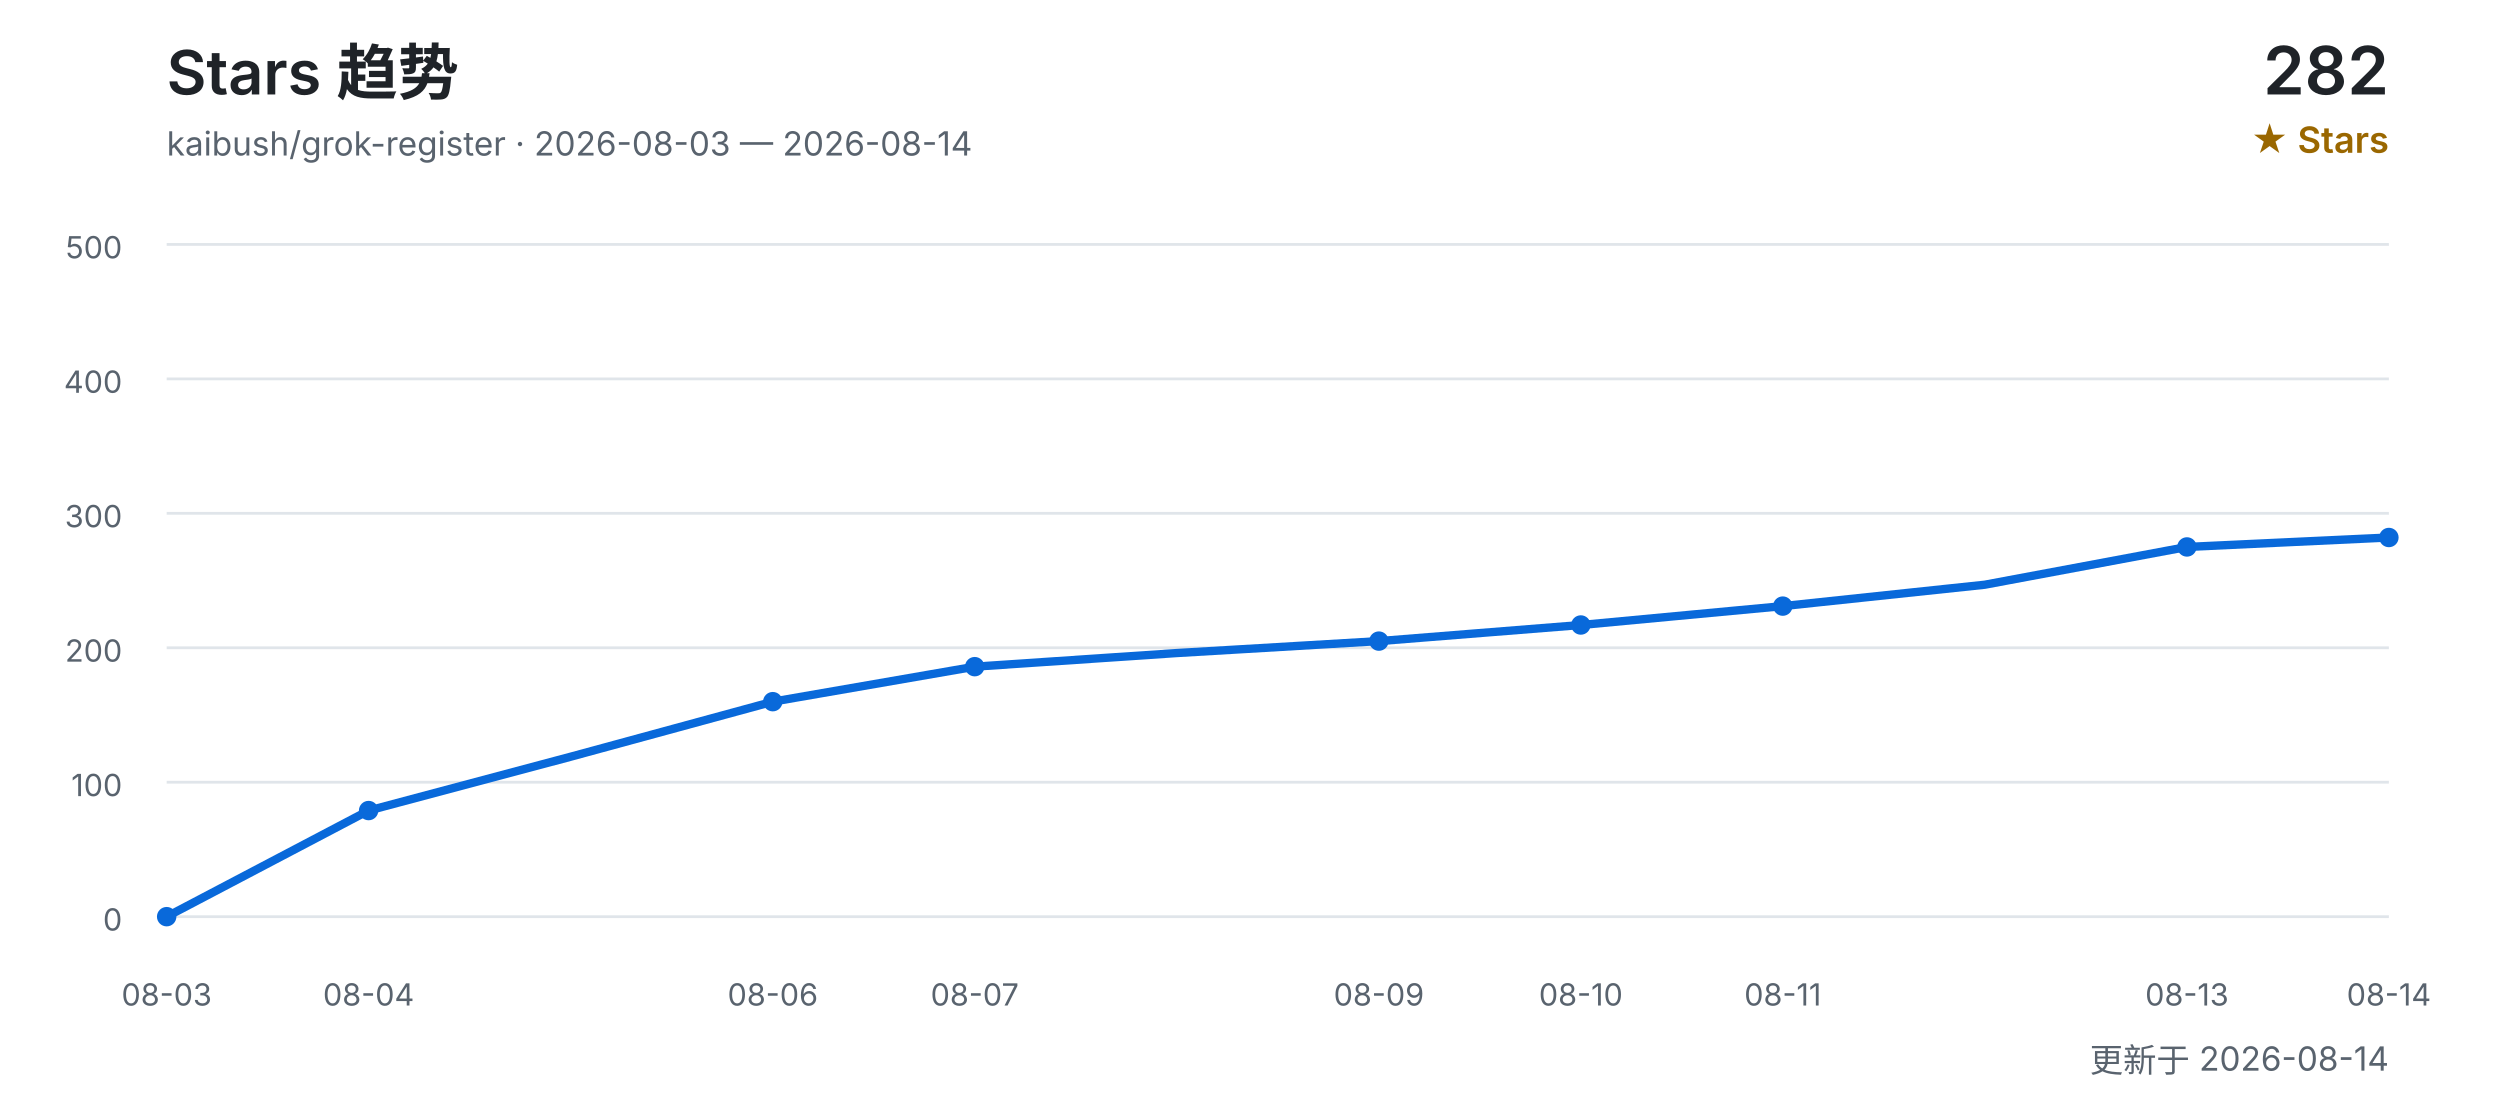
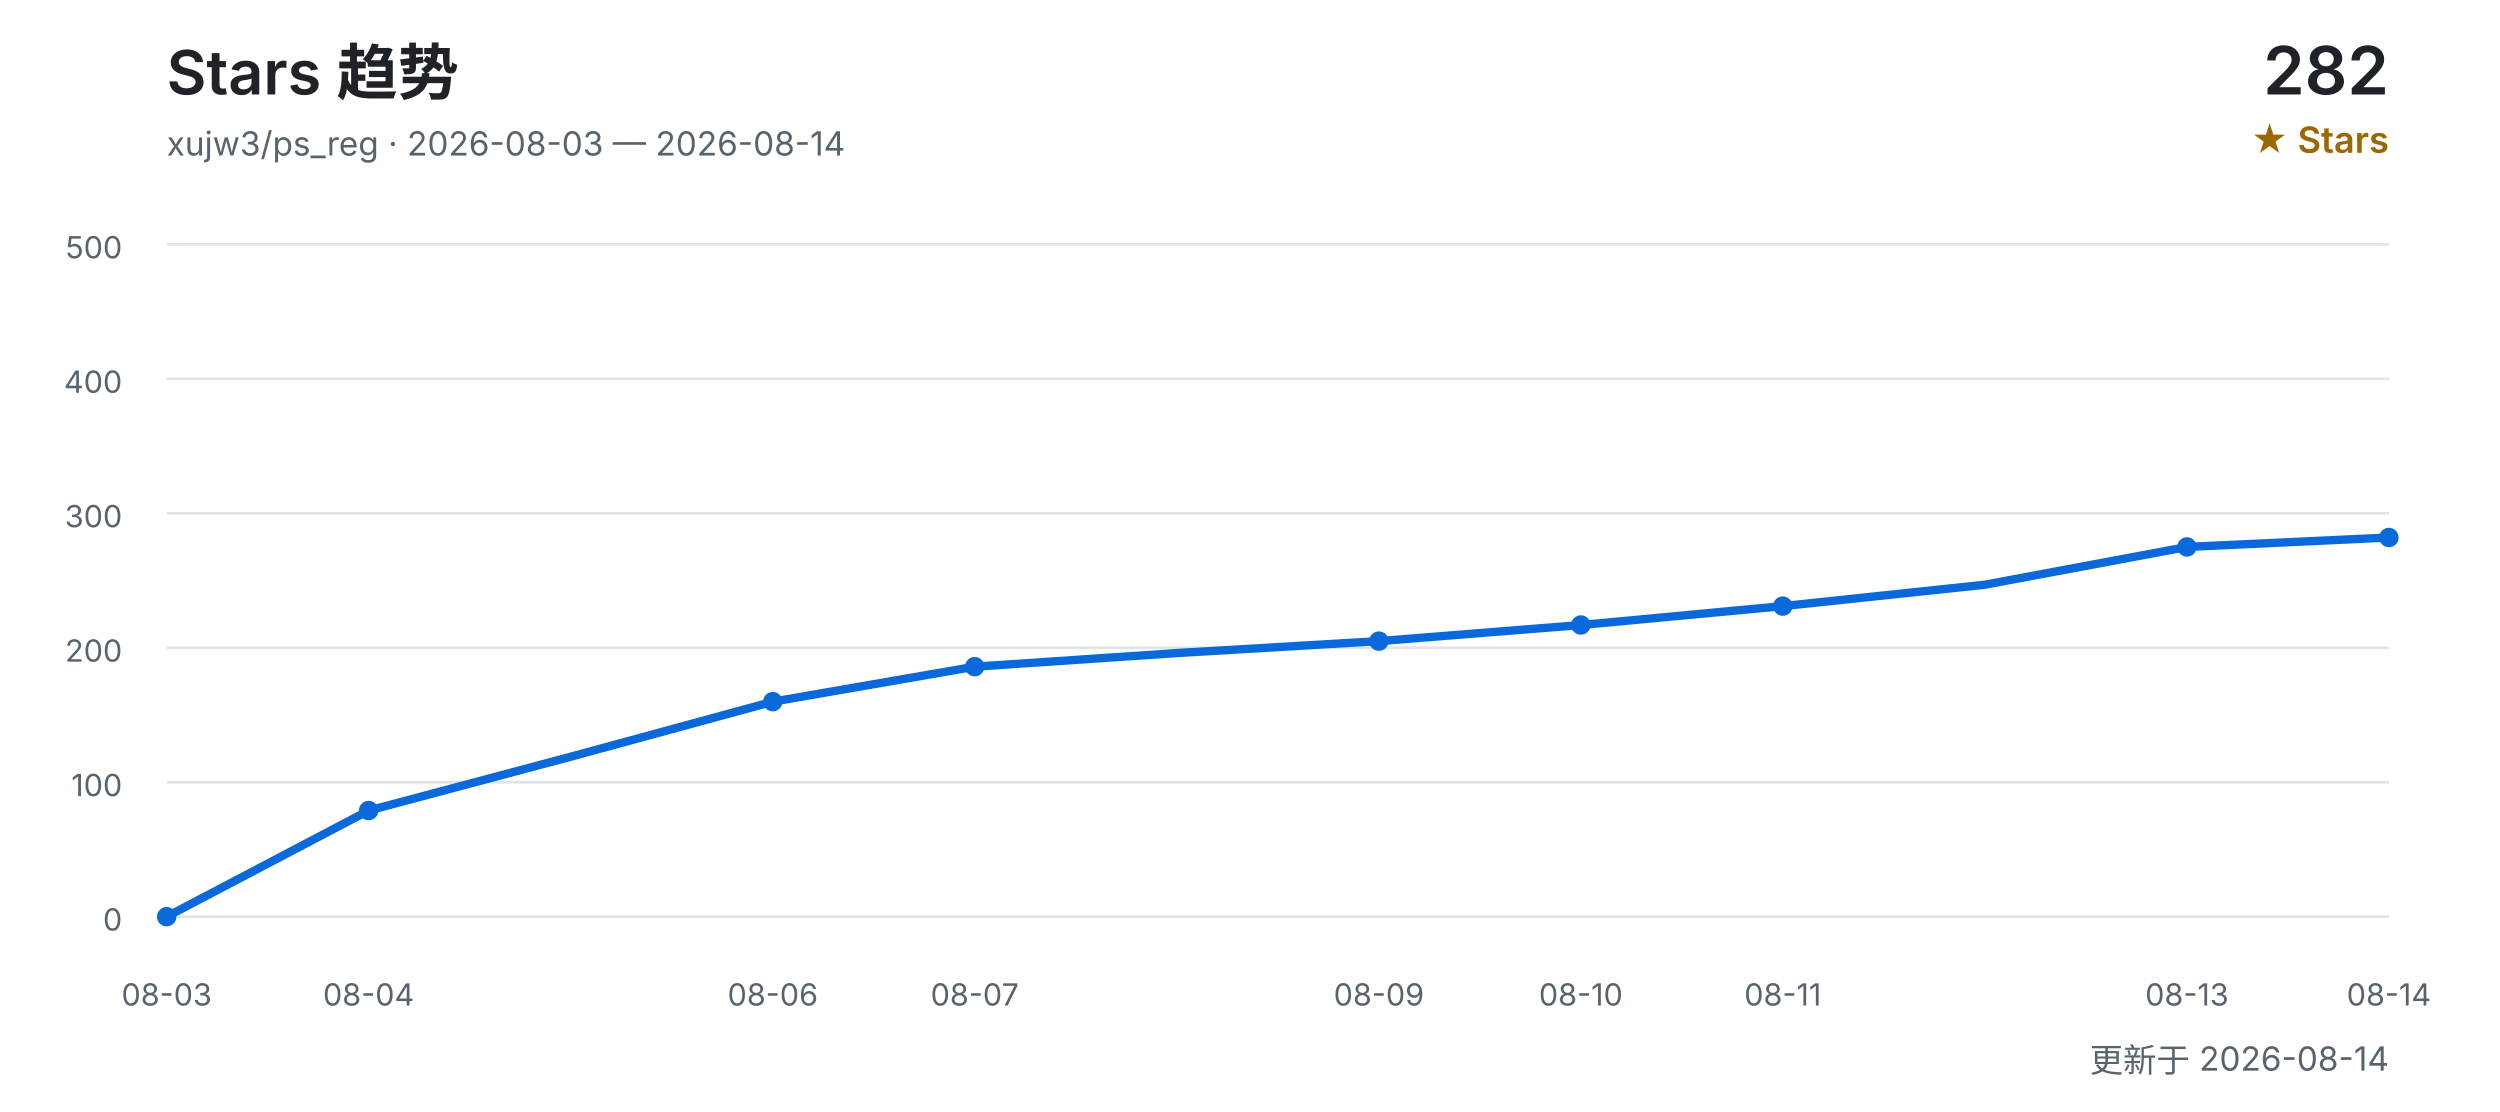
<svg xmlns="http://www.w3.org/2000/svg" width="900" height="400" viewBox="0 0 900 400" role="img" aria-labelledby="title desc">
  <defs>
    <style>
      text { font-family: Inter, "Segoe UI", Arial, "Noto Sans CJK SC", sans-serif; }
      .title { fill: #1f2328; font-size: 22px; font-weight: 600; }
      .subtitle { fill: #59636e; font-size: 12px; }
      .count { fill: #1f2328; font-size: 24px; font-weight: 600; }
      .count-label { fill: #9a6700; font-size: 13px; font-weight: 600; }
      .grid { stroke: #d0d7de; stroke-width: 1; opacity: 0.65; }
      .axis { fill: #59636e; font-size: 11px; }
      .line { fill: none; stroke: #0969da; stroke-width: 3; stroke-linecap: round; stroke-linejoin: round; }
      .point { fill: #0969da; }
    </style>
  </defs>
  <text x="60" y="34" class="title">Stars 趋势</text>
-   <text x="60" y="56" class="subtitle">kaibush/grok-register · 2026-08-03 — 2026-08-14</text>
+   <text x="60" y="56" class="subtitle">xujw3/ps_reg · 2026-08-03 — 2026-08-14</text>
  <text x="860" y="34" class="count" text-anchor="end">282</text>
  <text x="860" y="55" class="count-label" text-anchor="end">★ Stars</text>
  <line x1="60" y1="330.0" x2="860" y2="330.0" class="grid" />
  <text x="44" y="335.0" class="axis" text-anchor="end">0</text>
  <line x1="60" y1="281.6" x2="860" y2="281.6" class="grid" />
  <text x="44" y="286.6" class="axis" text-anchor="end">100</text>
  <line x1="60" y1="233.2" x2="860" y2="233.2" class="grid" />
  <text x="44" y="238.2" class="axis" text-anchor="end">200</text>
  <line x1="60" y1="184.8" x2="860" y2="184.8" class="grid" />
  <text x="44" y="189.8" class="axis" text-anchor="end">300</text>
  <line x1="60" y1="136.4" x2="860" y2="136.4" class="grid" />
  <text x="44" y="141.4" class="axis" text-anchor="end">400</text>
  <line x1="60" y1="88.0" x2="860" y2="88.0" class="grid" />
  <text x="44" y="93.0" class="axis" text-anchor="end">500</text>
  <polyline points="60.0,330.0 132.7,291.8 205.5,272.4 278.2,252.6 350.9,240.0 423.6,235.1 496.4,230.8 569.1,225.0 641.8,218.2 714.5,210.5 787.3,196.9 860.0,193.5" class="line" />
  <text x="60.0" y="362" class="axis" text-anchor="middle">08-03</text>
  <circle cx="60.0" cy="330.0" r="3.5" class="point" />
  <text x="132.7" y="362" class="axis" text-anchor="middle">08-04</text>
  <circle cx="132.7" cy="291.8" r="3.5" class="point" />
  <text x="278.2" y="362" class="axis" text-anchor="middle">08-06</text>
  <circle cx="278.2" cy="252.6" r="3.5" class="point" />
  <text x="350.9" y="362" class="axis" text-anchor="middle">08-07</text>
  <circle cx="350.9" cy="240.0" r="3.5" class="point" />
  <text x="496.4" y="362" class="axis" text-anchor="middle">08-09</text>
  <circle cx="496.4" cy="230.8" r="3.5" class="point" />
  <text x="569.1" y="362" class="axis" text-anchor="middle">08-10</text>
  <circle cx="569.1" cy="225.0" r="3.5" class="point" />
  <text x="641.8" y="362" class="axis" text-anchor="middle">08-11</text>
  <circle cx="641.8" cy="218.2" r="3.5" class="point" />
  <text x="787.3" y="362" class="axis" text-anchor="middle">08-13</text>
  <circle cx="787.3" cy="196.9" r="3.5" class="point" />
  <text x="860.0" y="362" class="axis" text-anchor="middle">08-14</text>
  <circle cx="860.0" cy="193.5" r="3.5" class="point" />
  <text x="860" y="386" class="subtitle" text-anchor="end">更新于 2026-08-14</text>
</svg>
